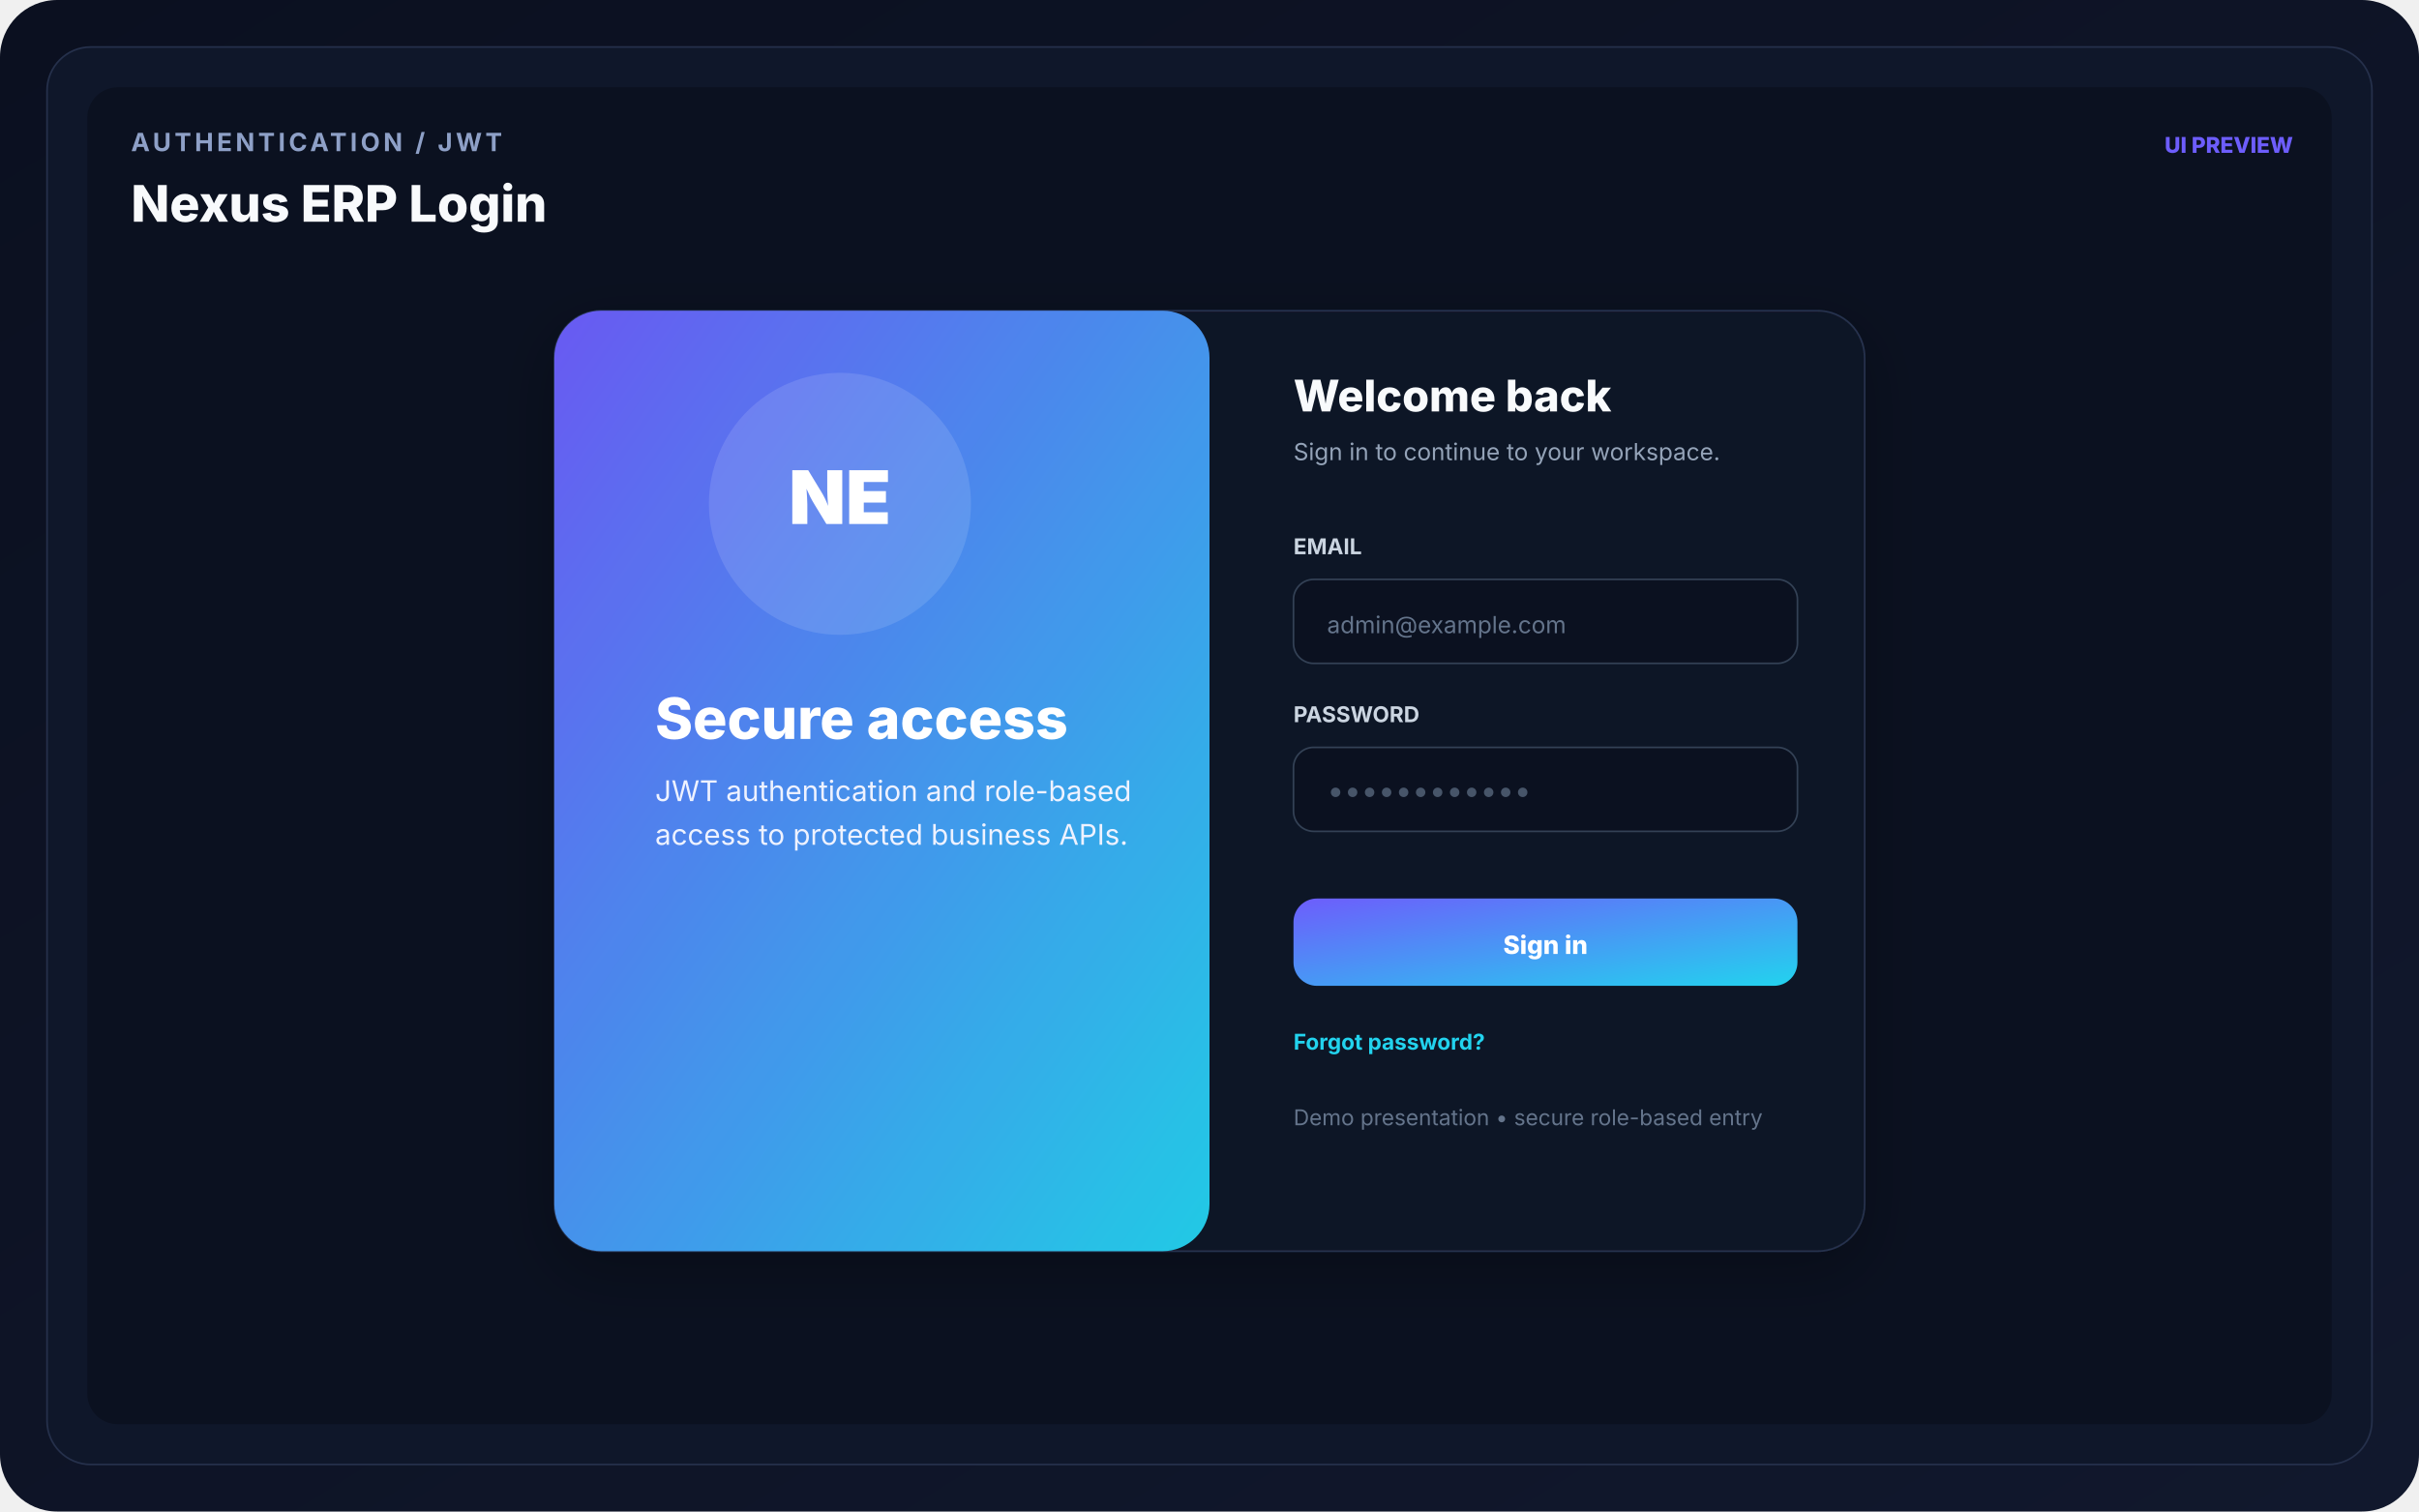
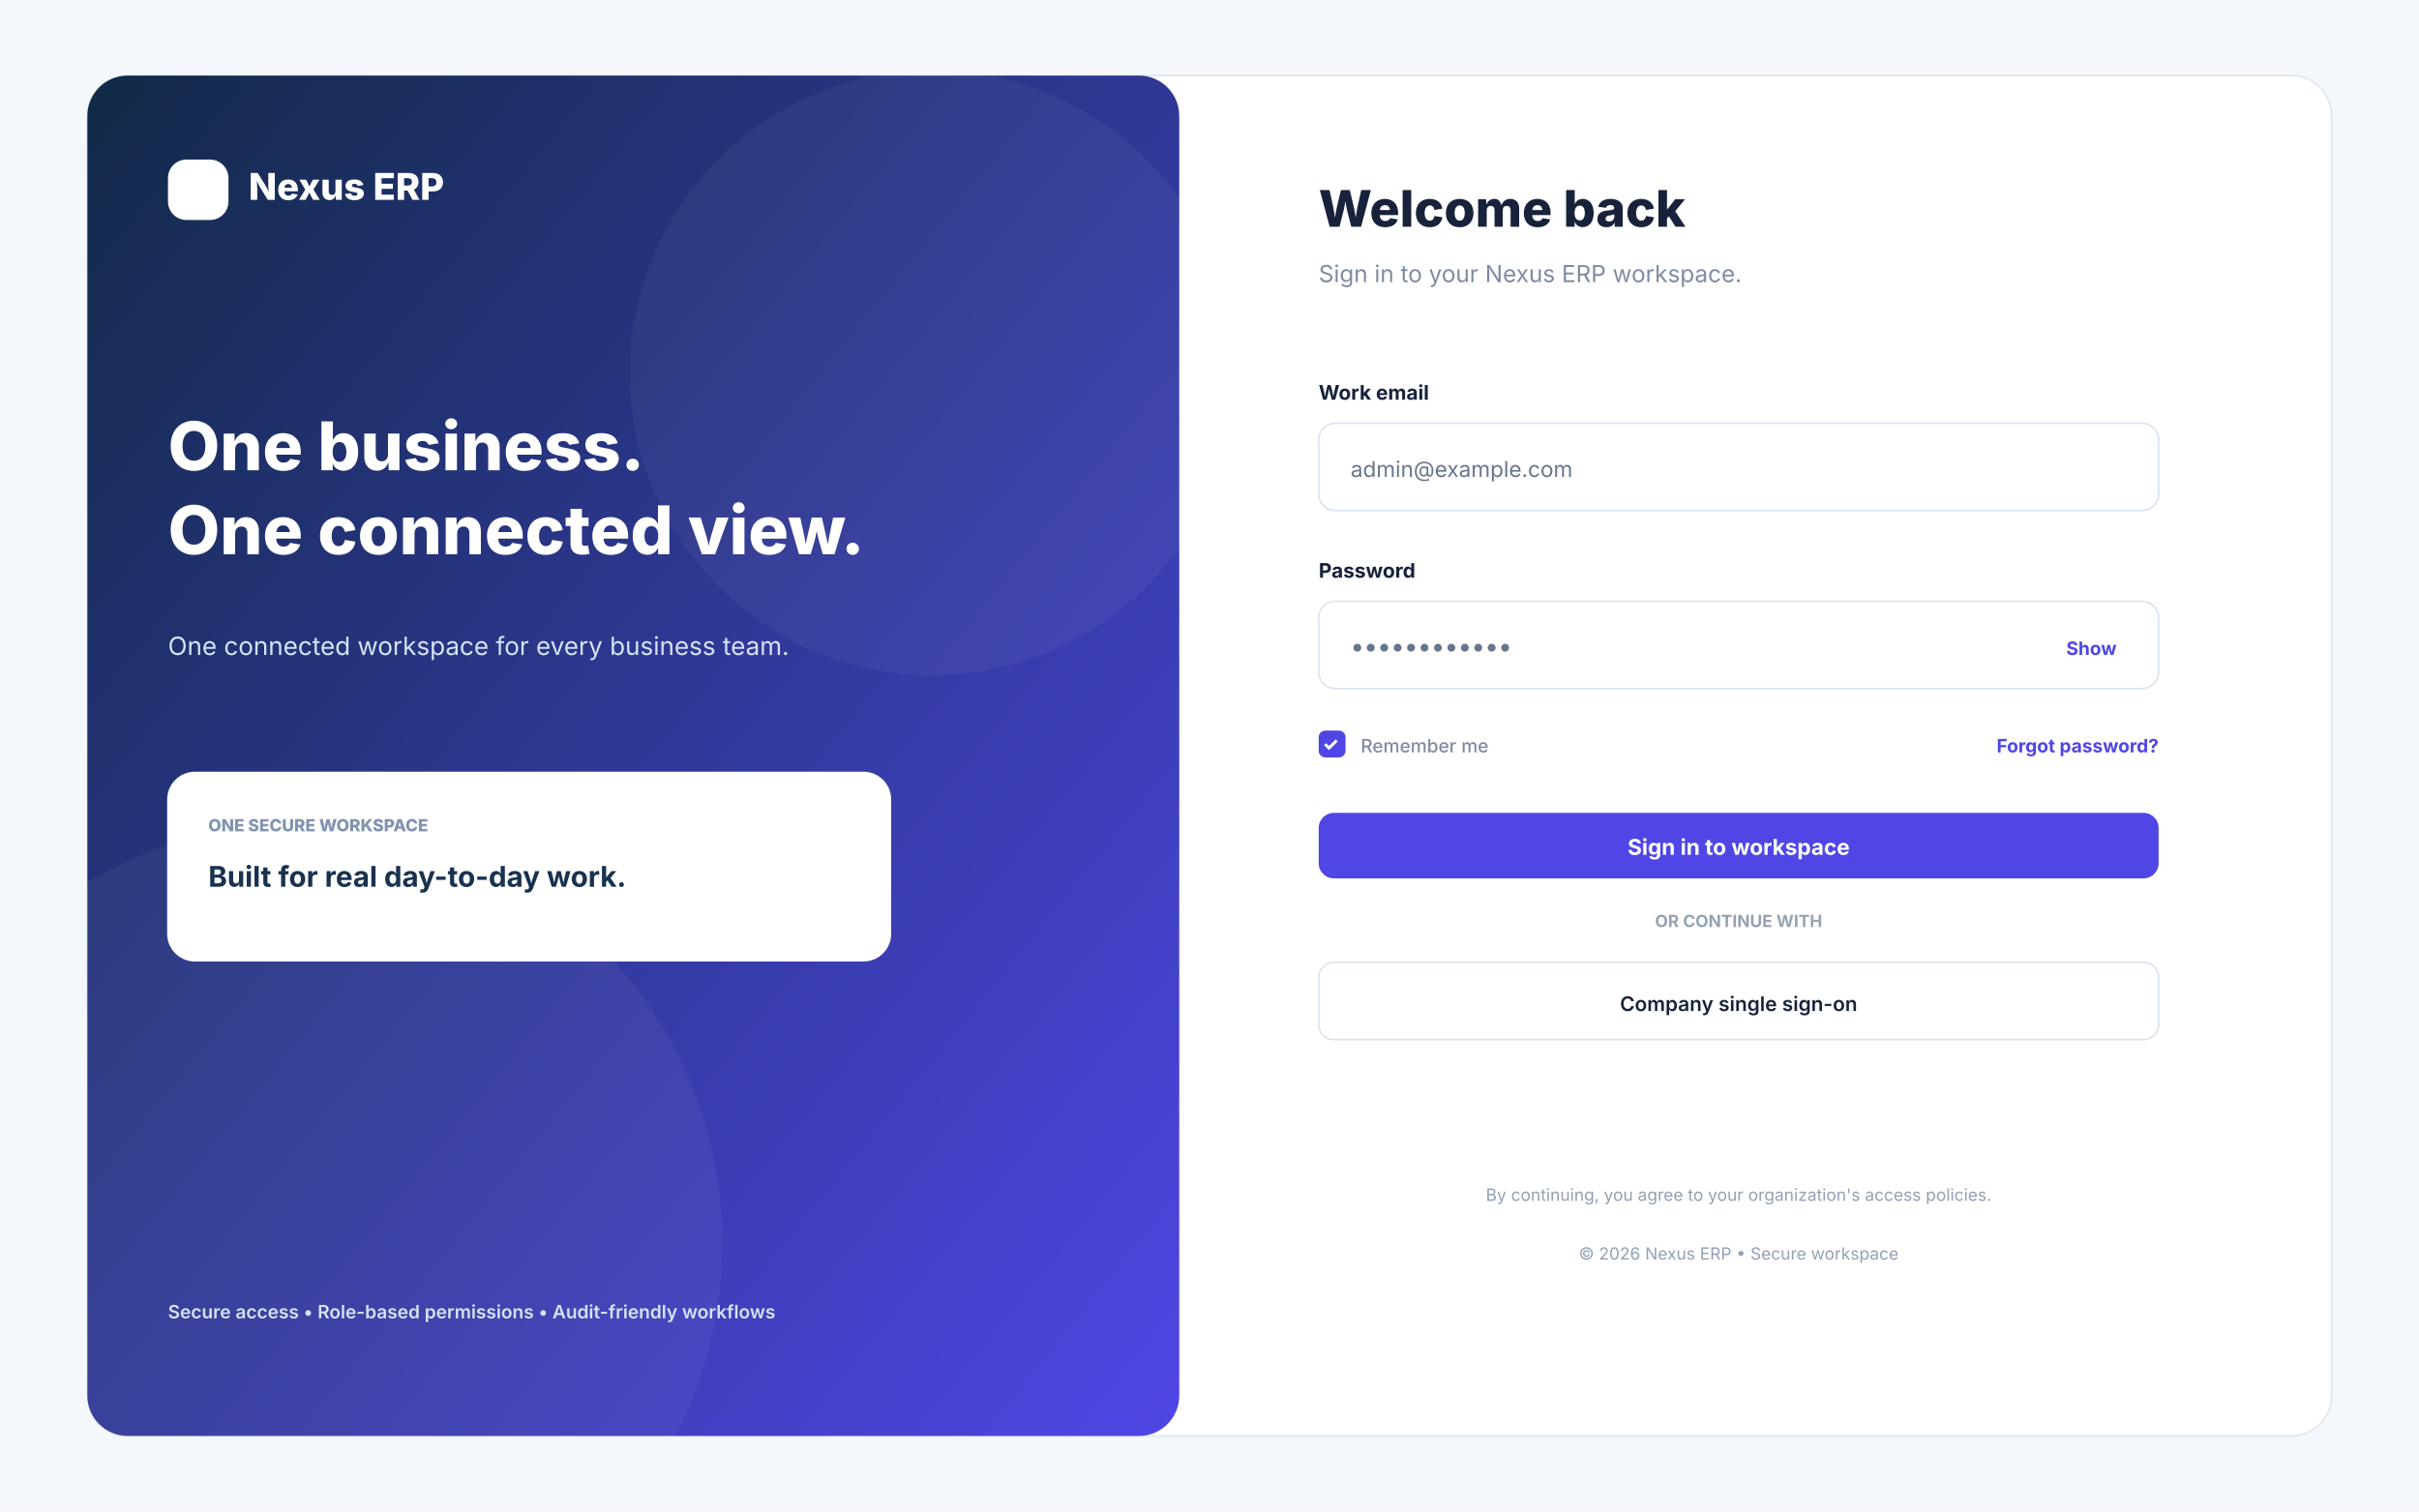
- <svg xmlns="http://www.w3.org/2000/svg" width="1440" height="900" viewBox="0 0 1440 900">
+ <svg xmlns="http://www.w3.org/2000/svg" width="1440" height="900" viewBox="0 0 1440 900" role="img" aria-labelledby="title desc">
  <defs>
-     <linearGradient id="bg" x1="0" y1="0" x2="1" y2="1">
-       <stop offset="0" stop-color="#0b1020" />
-       <stop offset="1" stop-color="#11182d" />
+     <linearGradient id="pageGlow" x1="0" y1="0" x2="1" y2="1">
+       <stop offset="0%" stop-color="#4f46e5" />
+       <stop offset="100%" stop-color="#0e9f82" />
    </linearGradient>
-     <linearGradient id="accent" x1="0" y1="0" x2="1" y2="1">
-       <stop offset="0" stop-color="#6d5dfc" />
-       <stop offset="1" stop-color="#22d3ee" />
+     <linearGradient id="heroGlow" x1="0" y1="0" x2="1" y2="1">
+       <stop offset="0%" stop-color="#112a47" />
+       <stop offset="100%" stop-color="#4f46e5" />
    </linearGradient>
-     <filter id="shadow" x="-20%" y="-20%" width="140%" height="140%">
-       <feDropShadow dx="0" dy="12" stdDeviation="18" flood-color="#000000" flood-opacity=".25" />
+     <linearGradient id="photo1" x1="0" y1="0" x2="1" y2="1">
+       <stop offset="0%" stop-color="#c9d9e6" />
+       <stop offset="55%" stop-color="#90b2c5" />
+       <stop offset="100%" stop-color="#5d8997" />
+     </linearGradient>
+     <linearGradient id="photo2" x1="0" y1="0" x2="1" y2="1">
+       <stop offset="0%" stop-color="#d9d7c7" />
+       <stop offset="100%" stop-color="#91a29b" />
+     </linearGradient>
+     <linearGradient id="photo3" x1="0" y1="0" x2="1" y2="1">
+       <stop offset="0%" stop-color="#bdc9d5" />
+       <stop offset="100%" stop-color="#647f90" />
+     </linearGradient>
+     <filter id="shadow" x="-20%" y="-20%" width="140%" height="150%">
+       <feDropShadow dx="0" dy="5" stdDeviation="8" flood-color="#10233e" flood-opacity=".07" />
    </filter>
  </defs>
-   <rect width="1440" height="900" rx="34" fill="url(#bg)" />
-   <rect x="28" y="28" width="1384" height="844" rx="26" fill="#0f172a" stroke="#25304b" />
-   <rect x="52" y="52" width="1336" height="796" rx="18" fill="#0b1120" />
-   <text x="78" y="90" fill="#8ea0c7" font-family="Inter,Arial" font-size="15" font-weight="700" letter-spacing="2">AUTHENTICATION / JWT</text>
-   <text x="78" y="132" fill="#f8fafc" font-family="Inter,Arial" font-size="30" font-weight="800">Nexus ERP Login</text>
-   <text x="1365" y="91" text-anchor="end" fill="#6d5dfc" font-family="Inter,Arial" font-size="13" font-weight="800">UI PREVIEW</text>
-   <rect x="330" y="185" width="780" height="560" rx="28" fill="#111827" stroke="#26324e" filter="url(#shadow)" />
-   <rect x="330" y="185" width="390" height="560" rx="28" fill="url(#accent)" opacity=".95" />
-   <circle cx="500" cy="300" r="78" fill="#ffffff" fill-opacity=".12" />
-   <text x="500" y="312" text-anchor="middle" fill="#fff" font-family="Inter,Arial" font-size="44" font-weight="900">NE</text>
-   <text x="390" y="440" fill="#fff" font-family="Inter,Arial" font-size="34" font-weight="800">Secure access</text>
-   <text x="390" y="477" fill="#eef2ff" font-family="Inter,Arial" font-size="17">JWT authentication and role-based</text>
-   <text x="390" y="503" fill="#eef2ff" font-family="Inter,Arial" font-size="17">access to protected business APIs.</text>
-   <text x="770" y="245" fill="#f8fafc" font-family="Inter,Arial" font-size="26" font-weight="800">Welcome back</text>
-   <text x="770" y="274" fill="#94a3b8" font-family="Inter,Arial" font-size="14">Sign in to continue to your workspace.</text>
-   <text x="770" y="330" fill="#cbd5e1" font-family="Inter,Arial" font-size="13" font-weight="700">EMAIL</text>
-   <rect x="770" y="345" width="300" height="50" rx="12" fill="#0b1120" stroke="#334155" />
-   <text x="790" y="377" fill="#64748b" font-family="Inter,Arial" font-size="14">admin@example.com</text>
-   <text x="770" y="430" fill="#cbd5e1" font-family="Inter,Arial" font-size="13" font-weight="700">PASSWORD</text>
-   <rect x="770" y="445" width="300" height="50" rx="12" fill="#0b1120" stroke="#334155" />
-   <text x="790" y="477" fill="#475569" font-family="Inter,Arial" font-size="18">••••••••••••</text>
-   <rect x="770" y="535" width="300" height="52" rx="14" fill="url(#accent)" />
-   <text x="920" y="568" text-anchor="middle" fill="#fff" font-family="Inter,Arial" font-size="15" font-weight="800">Sign in</text>
-   <text x="770" y="625" fill="#22d3ee" font-family="Inter,Arial" font-size="13" font-weight="700">Forgot password?</text>
-   <text x="770" y="670" fill="#64748b" font-family="Inter,Arial" font-size="13">Demo presentation • secure role-based entry</text>
+   <rect x="0" y="0" width="1440" height="900" rx="0" fill="#f4f7fb" stroke="none" stroke-width="1" />
+   <rect x="52" y="45" width="1336" height="810" rx="24" fill="#ffffff" stroke="#e1e7ef" stroke-width="1" />
+   <rect x="52" y="45" width="650" height="810" rx="24" fill="url(#heroGlow)" stroke="none" stroke-width="1" />
+   <circle cx="555" cy="222" r="180" fill="#ffffff" opacity=".04" />
+   <circle cx="180" cy="740" r="250" fill="#ffffff" opacity=".045" />
+   <rect x="100" y="95" width="36" height="36" rx="11" fill="#ffffff" stroke="none" stroke-width="1" />
+   <text x="118" y="119" font-family="Inter, Arial, sans-serif" font-size="14" fill="#ffffff" font-weight="800" text-anchor="middle">NX</text>
+   <text x="148" y="119" font-family="Inter, Arial, sans-serif" font-size="22" fill="#ffffff" font-weight="800" text-anchor="start">Nexus ERP</text>
+   <text x="100" y="280" font-family="Inter, Arial, sans-serif" font-size="40" fill="#ffffff" font-weight="800" text-anchor="start">One business.</text>
+   <text x="100" y="330" font-family="Inter, Arial, sans-serif" font-size="40" fill="#ffffff" font-weight="800" text-anchor="start">One connected view.</text>
+   <text x="100" y="390" font-family="Inter, Arial, sans-serif" font-size="15" fill="#d5e3f5" font-weight="400" text-anchor="start">One connected workspace for every business team.</text>
+   <rect x="100" y="460" width="430" height="112" rx="16" fill="#ffffff" stroke="#ffffff" stroke-width="1" />
+   <text x="124" y="495" font-family="Inter, Arial, sans-serif" font-size="10" fill="#8193b0" font-weight="800" text-anchor="start">ONE SECURE WORKSPACE</text>
+   <text x="124" y="528" font-family="Inter, Arial, sans-serif" font-size="17" fill="#183250" font-weight="700" text-anchor="start">Built for real day-to-day work.</text>
+   <text x="100" y="785" font-family="Inter, Arial, sans-serif" font-size="11" fill="#d5e3f5" font-weight="600" text-anchor="start">Secure access  •  Role-based permissions  •  Audit-friendly workflows</text>
+   <text x="785" y="135" font-family="Inter, Arial, sans-serif" font-size="30" fill="#18223b" font-weight="800" text-anchor="start">Welcome back</text>
+   <text x="785" y="168" font-family="Inter, Arial, sans-serif" font-size="14" fill="#7f8ba2" font-weight="400" text-anchor="start">Sign in to your Nexus ERP workspace.</text>
+   <text x="785" y="238" font-family="Inter, Arial, sans-serif" font-size="12" fill="#18223b" font-weight="700" text-anchor="start">Work email</text>
+   <rect x="785" y="252" width="500" height="52" rx="10" fill="#ffffff" stroke="#dce4ee" stroke-width="1" />
+   <text x="804" y="284" font-family="Inter, Arial, sans-serif" font-size="13" fill="#66768c" font-weight="400" text-anchor="start">admin@example.com</text>
+   <text x="785" y="344" font-family="Inter, Arial, sans-serif" font-size="12" fill="#18223b" font-weight="700" text-anchor="start">Password</text>
+   <rect x="785" y="358" width="500" height="52" rx="10" fill="#ffffff" stroke="#dce4ee" stroke-width="1" />
+   <text x="804" y="390" font-family="Inter, Arial, sans-serif" font-size="15" fill="#66768c" font-weight="500" text-anchor="start">••••••••••••</text>
+   <text x="1260" y="390" font-family="Inter, Arial, sans-serif" font-size="11" fill="#4f46e5" font-weight="700" text-anchor="end">Show</text>
+   <rect x="785" y="435" width="16" height="16" rx="4" fill="#4f46e5" stroke="none" stroke-width="1" />
+   <text x="792" y="447" font-family="Inter, Arial, sans-serif" font-size="11" fill="#ffffff" font-weight="800" text-anchor="middle">✓</text>
+   <text x="810" y="448" font-family="Inter, Arial, sans-serif" font-size="11" fill="#7f8ba2" font-weight="500" text-anchor="start">Remember me</text>
+   <text x="1285" y="448" font-family="Inter, Arial, sans-serif" font-size="11" fill="#4f46e5" font-weight="700" text-anchor="end">Forgot password?</text>
+   <rect x="785" y="484" width="500" height="39" rx="9" fill="#4f46e5" stroke="none" stroke-width="1" />
+   <text x="1035" y="509" font-family="Inter, Arial, sans-serif" font-size="13" fill="#ffffff" font-weight="700" text-anchor="middle">Sign in to workspace</text>
+   <text x="1035" y="552" font-family="Inter, Arial, sans-serif" font-size="10" fill="#96a2b2" font-weight="700" text-anchor="middle">OR CONTINUE WITH</text>
+   <rect x="785" y="573" width="500" height="46" rx="9" fill="#ffffff" stroke="#dce4ee" stroke-width="1" />
+   <text x="1035" y="602" font-family="Inter, Arial, sans-serif" font-size="12" fill="#18223b" font-weight="600" text-anchor="middle">Company single sign-on</text>
+   <text x="1035" y="715" font-family="Inter, Arial, sans-serif" font-size="10" fill="#93a0b2" font-weight="400" text-anchor="middle">By continuing, you agree to your organization's access policies.</text>
+   <text x="1035" y="750" font-family="Inter, Arial, sans-serif" font-size="10" fill="#93a0b2" font-weight="400" text-anchor="middle">© 2026 Nexus ERP  •  Secure workspace</text>
</svg>
